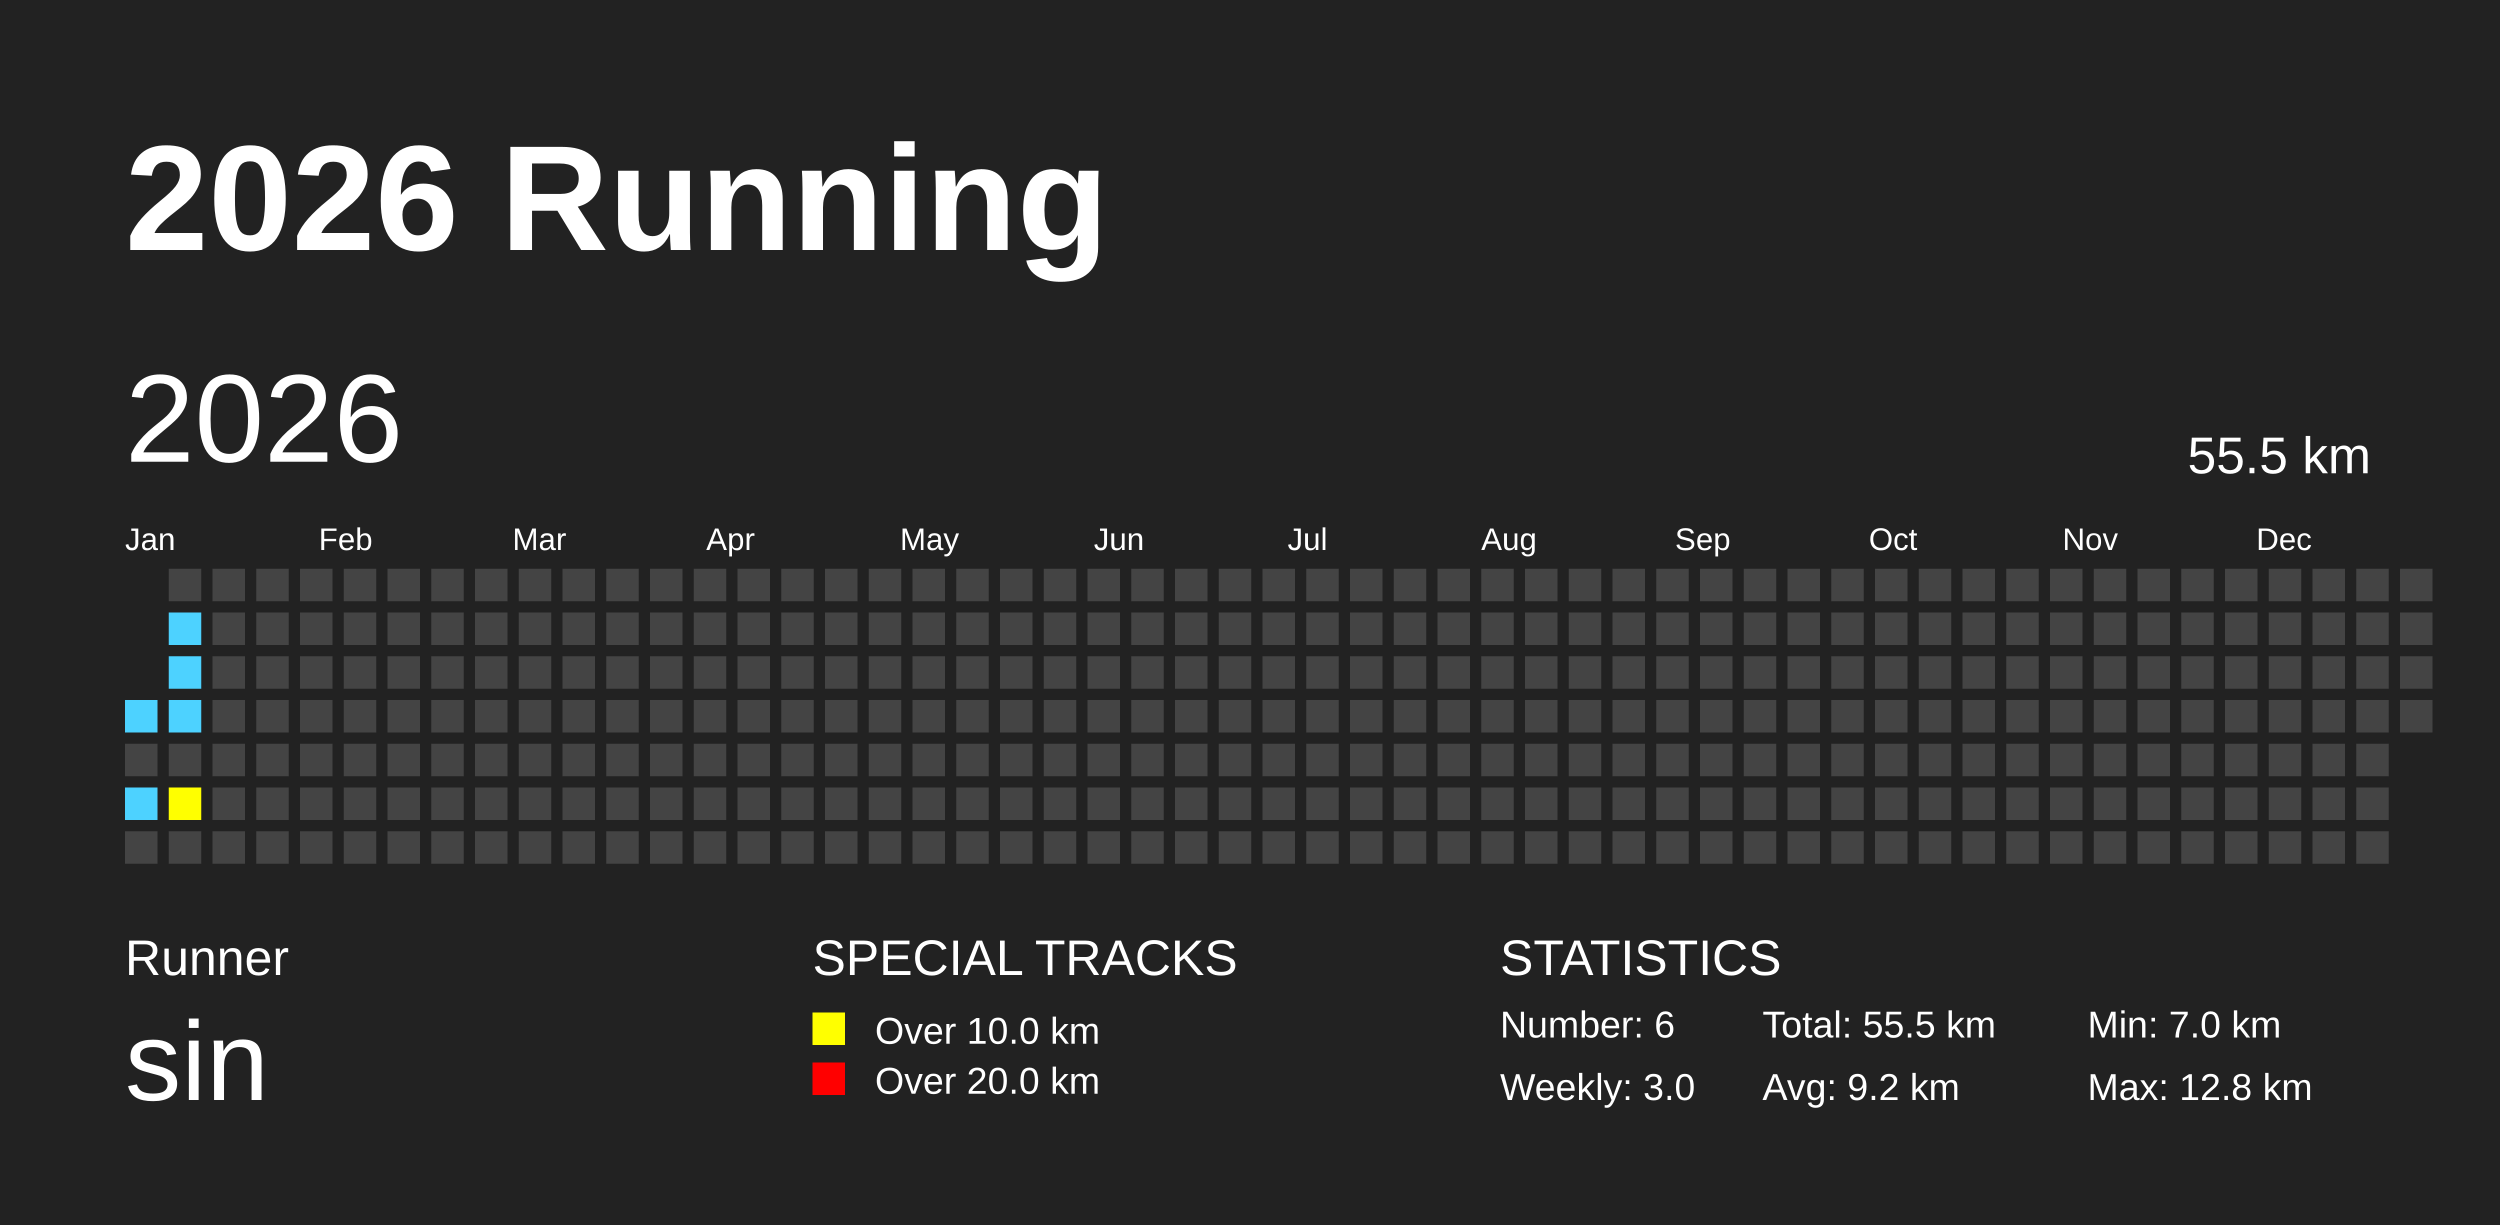
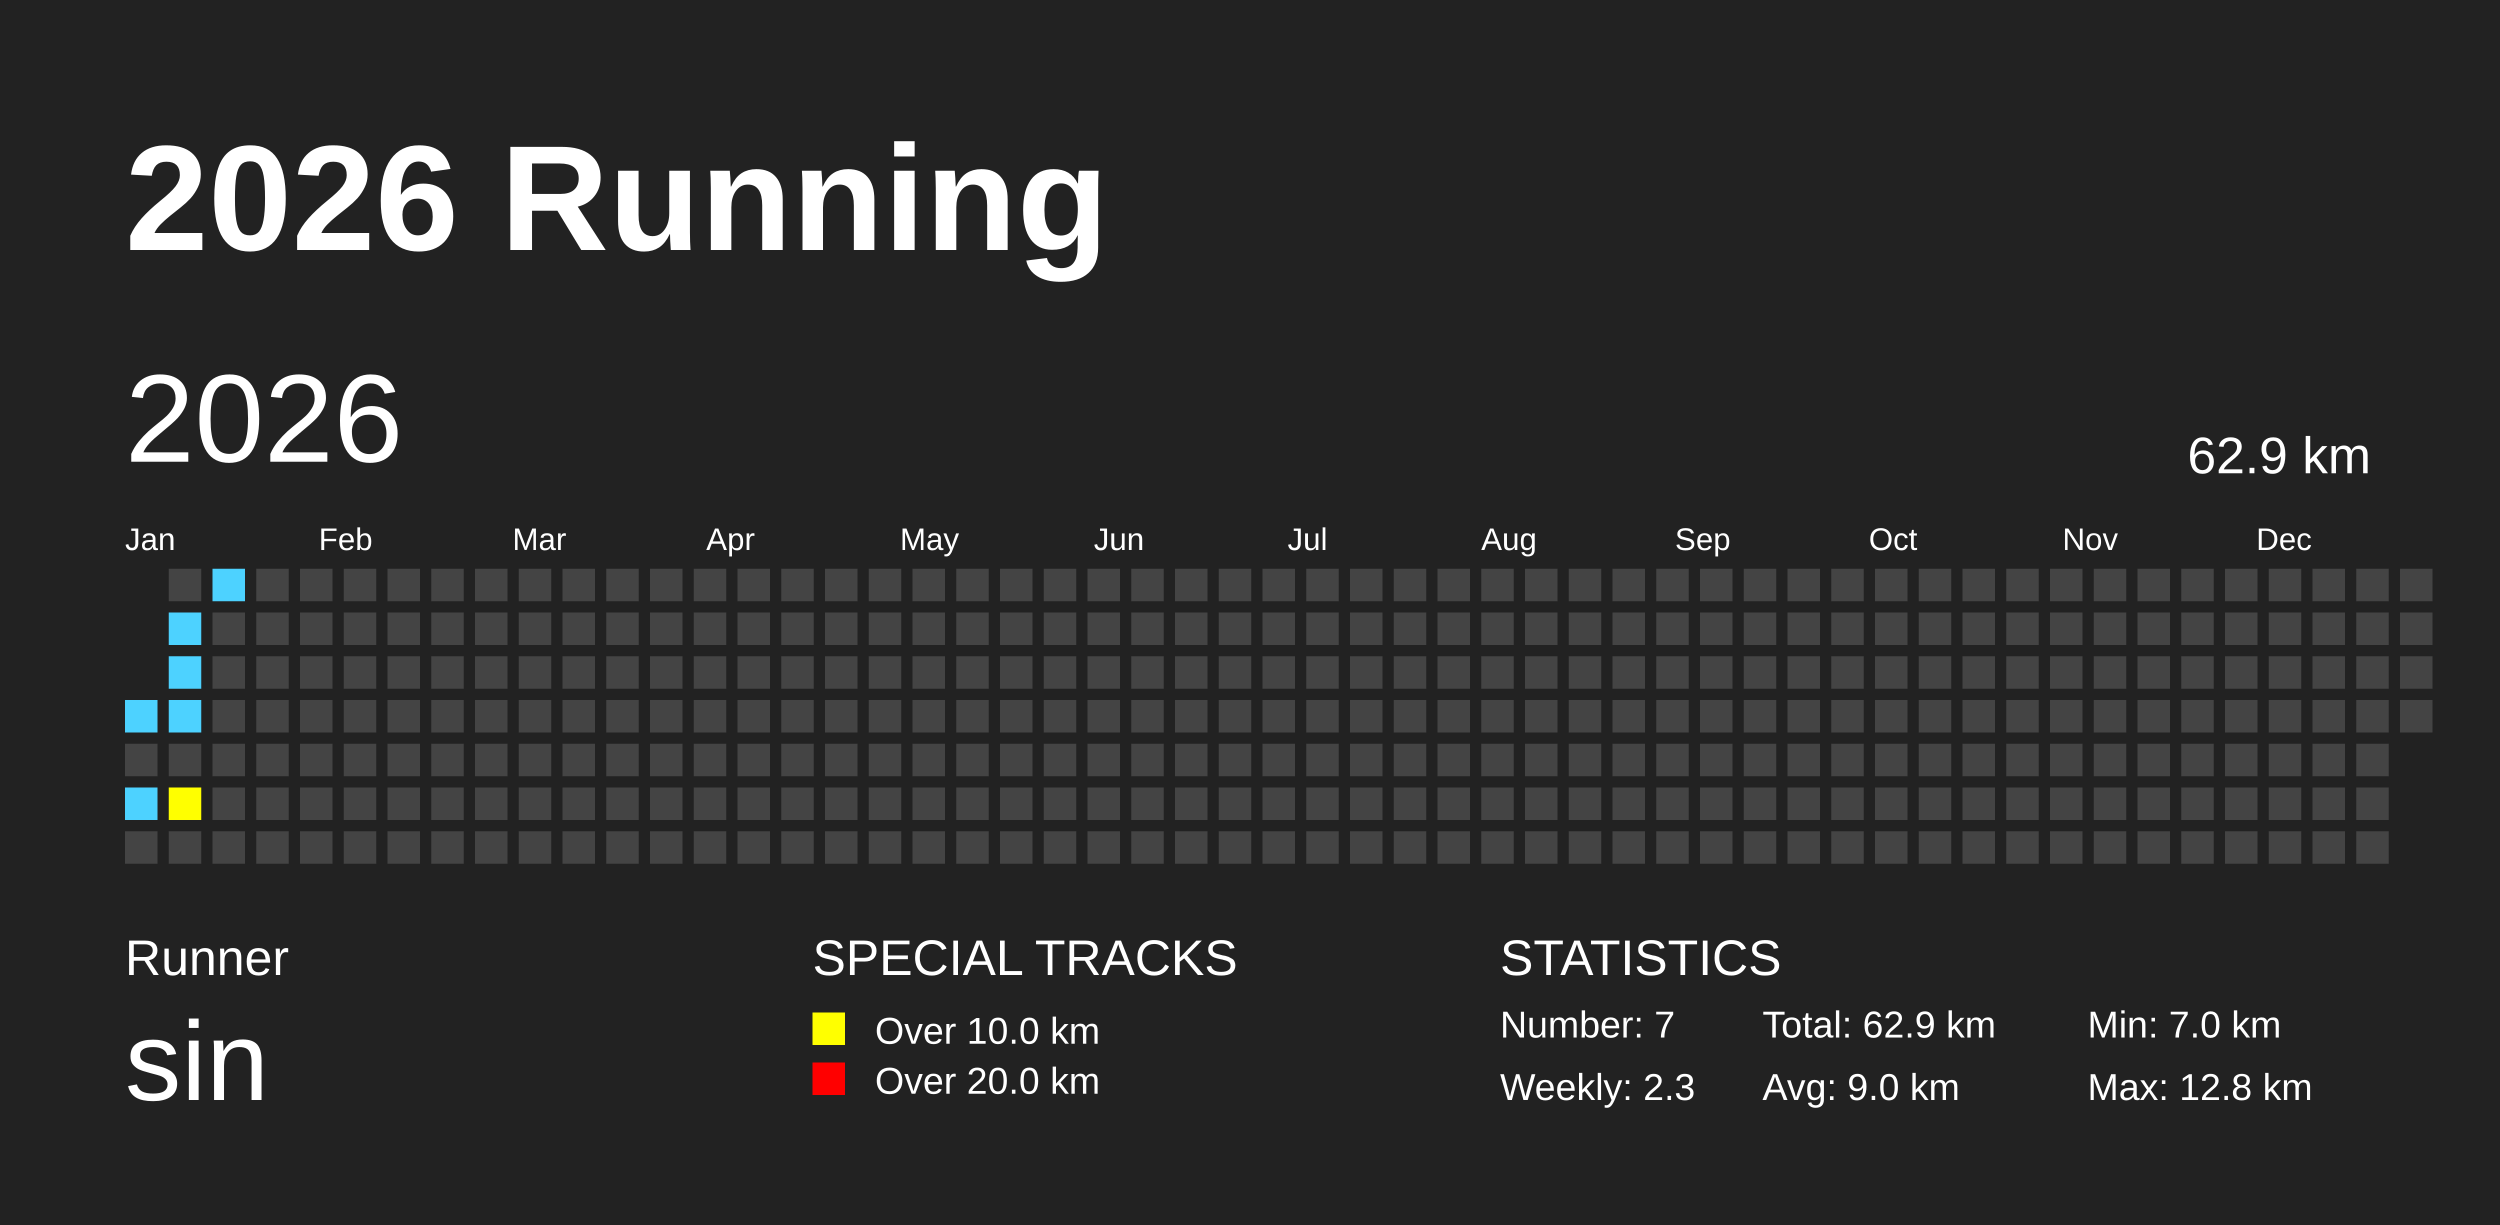
<svg xmlns="http://www.w3.org/2000/svg" baseProfile="full" height="98mm" version="1.1" viewBox="0,0,200,98" width="200mm">
  <defs />
  <rect fill="#222222" height="98" width="200" x="0" y="0" />
  <text fill="#FFFFFF" style="font-size:12px; font-family:Arial; font-weight:bold;" x="10" y="20">2026 Running</text>
  <text fill="#FFFFFF" style="font-size:4px; font-family:Arial" x="10" y="78">Runner</text>
  <text fill="#FFFFFF" style="font-size:9px; font-family:Arial" x="10" y="88">sin</text>
  <text fill="#FFFFFF" style="font-size:4px; font-family:Arial" x="65" y="78">SPECIAL TRACKS</text>
  <rect fill="yellow" height="2.6" width="2.6" x="65" y="81" />
  <text fill="#FFFFFF" style="font-size:3px; font-family:Arial" x="70" y="83.5">Over 10.0 km</text>
  <rect fill="red" height="2.6" width="2.6" x="65" y="85" />
  <text fill="#FFFFFF" style="font-size:3px; font-family:Arial" x="70" y="87.5">Over 20.0 km</text>
  <text fill="#FFFFFF" style="font-size:4px; font-family:Arial" x="120" y="78">STATISTICS</text>
-   <text fill="#FFFFFF" style="font-size:3px; font-family:Arial" x="120" y="83">Number: 6</text>
-   <text fill="#FFFFFF" style="font-size:3px; font-family:Arial" x="120" y="88">Weekly: 3.0</text>
-   <text fill="#FFFFFF" style="font-size:3px; font-family:Arial" x="141" y="83">Total: 55.5 km</text>
-   <text fill="#FFFFFF" style="font-size:3px; font-family:Arial" x="141" y="88">Avg: 9.2 km</text>
+   <text fill="#FFFFFF" style="font-size:3px; font-family:Arial" x="120" y="83">Number: 7</text>
+   <text fill="#FFFFFF" style="font-size:3px; font-family:Arial" x="120" y="88">Weekly: 2.3</text>
+   <text fill="#FFFFFF" style="font-size:3px; font-family:Arial" x="141" y="83">Total: 62.9 km</text>
+   <text fill="#FFFFFF" style="font-size:3px; font-family:Arial" x="141" y="88">Avg: 9.0 km</text>
  <text fill="#FFFFFF" style="font-size:3px; font-family:Arial" x="167" y="83">Min: 7.0 km</text>
  <text fill="#FFFFFF" style="font-size:3px; font-family:Arial" x="167" y="88">Max: 12.8 km</text>
  <text dominant-baseline="hanging" fill="#FFFFFF" style="font-size:10.0px; font-family:Arial;" x="10" y="30">2026</text>
-   <text dominant-baseline="hanging" fill="#FFFFFF" style="font-size:4.125px; font-family:Arial;" x="175" y="35">55.5 km</text>
+   <text dominant-baseline="hanging" fill="#FFFFFF" style="font-size:4.125px; font-family:Arial;" x="175" y="35">62.9 km</text>
  <text fill="#FFFFFF" style="font-size:2.5px; font-family:Arial" x="10.0" y="44">Jan</text>
  <text fill="#FFFFFF" style="font-size:2.5px; font-family:Arial" x="25.5" y="44">Feb</text>
  <text fill="#FFFFFF" style="font-size:2.5px; font-family:Arial" x="41.0" y="44">Mar</text>
  <text fill="#FFFFFF" style="font-size:2.5px; font-family:Arial" x="56.5" y="44">Apr</text>
  <text fill="#FFFFFF" style="font-size:2.5px; font-family:Arial" x="72.0" y="44">May</text>
  <text fill="#FFFFFF" style="font-size:2.5px; font-family:Arial" x="87.5" y="44">Jun</text>
  <text fill="#FFFFFF" style="font-size:2.5px; font-family:Arial" x="103.0" y="44">Jul</text>
  <text fill="#FFFFFF" style="font-size:2.5px; font-family:Arial" x="118.5" y="44">Aug</text>
  <text fill="#FFFFFF" style="font-size:2.5px; font-family:Arial" x="134.0" y="44">Sep</text>
  <text fill="#FFFFFF" style="font-size:2.5px; font-family:Arial" x="149.5" y="44">Oct</text>
  <text fill="#FFFFFF" style="font-size:2.5px; font-family:Arial" x="165.0" y="44">Nov</text>
  <text fill="#FFFFFF" style="font-size:2.5px; font-family:Arial" x="180.5" y="44">Dec</text>
  <rect fill="#4DD2FF" height="2.6" width="2.6" x="10.0" y="56.0" />
  <rect fill="#444444" height="2.6" width="2.6" x="10.0" y="59.5" />
  <rect fill="#4DD2FF" height="2.6" width="2.6" x="10.0" y="63.0" />
  <rect fill="#444444" height="2.6" width="2.6" x="10.0" y="66.5" />
  <rect fill="#444444" height="2.6" width="2.6" x="13.5" y="45.5" />
  <rect fill="#4DD2FF" height="2.6" width="2.6" x="13.5" y="49.0" />
  <rect fill="#4DD2FF" height="2.6" width="2.6" x="13.5" y="52.5" />
  <rect fill="#4DD2FF" height="2.6" width="2.6" x="13.5" y="56.0" />
  <rect fill="#444444" height="2.6" width="2.6" x="13.5" y="59.5" />
  <rect fill="yellow" height="2.6" width="2.6" x="13.5" y="63.0" />
  <rect fill="#444444" height="2.6" width="2.6" x="13.5" y="66.5" />
-   <rect fill="#444444" height="2.6" width="2.6" x="17.0" y="45.5" />
+   <rect fill="#4DD2FF" height="2.6" width="2.6" x="17.0" y="45.5" />
  <rect fill="#444444" height="2.6" width="2.6" x="17.0" y="49.0" />
  <rect fill="#444444" height="2.6" width="2.6" x="17.0" y="52.5" />
  <rect fill="#444444" height="2.6" width="2.6" x="17.0" y="56.0" />
  <rect fill="#444444" height="2.6" width="2.6" x="17.0" y="59.5" />
  <rect fill="#444444" height="2.6" width="2.6" x="17.0" y="63.0" />
  <rect fill="#444444" height="2.6" width="2.6" x="17.0" y="66.5" />
  <rect fill="#444444" height="2.6" width="2.6" x="20.5" y="45.5" />
  <rect fill="#444444" height="2.6" width="2.6" x="20.5" y="49.0" />
  <rect fill="#444444" height="2.6" width="2.6" x="20.5" y="52.5" />
  <rect fill="#444444" height="2.6" width="2.6" x="20.5" y="56.0" />
  <rect fill="#444444" height="2.6" width="2.6" x="20.5" y="59.5" />
  <rect fill="#444444" height="2.6" width="2.6" x="20.5" y="63.0" />
  <rect fill="#444444" height="2.6" width="2.6" x="20.5" y="66.5" />
  <rect fill="#444444" height="2.6" width="2.6" x="24.0" y="45.5" />
  <rect fill="#444444" height="2.6" width="2.6" x="24.0" y="49.0" />
  <rect fill="#444444" height="2.6" width="2.6" x="24.0" y="52.5" />
  <rect fill="#444444" height="2.6" width="2.6" x="24.0" y="56.0" />
  <rect fill="#444444" height="2.6" width="2.6" x="24.0" y="59.5" />
  <rect fill="#444444" height="2.6" width="2.6" x="24.0" y="63.0" />
  <rect fill="#444444" height="2.6" width="2.6" x="24.0" y="66.5" />
  <rect fill="#444444" height="2.6" width="2.6" x="27.5" y="45.5" />
  <rect fill="#444444" height="2.6" width="2.6" x="27.5" y="49.0" />
  <rect fill="#444444" height="2.6" width="2.6" x="27.5" y="52.5" />
  <rect fill="#444444" height="2.6" width="2.6" x="27.5" y="56.0" />
  <rect fill="#444444" height="2.6" width="2.6" x="27.5" y="59.5" />
  <rect fill="#444444" height="2.6" width="2.6" x="27.5" y="63.0" />
  <rect fill="#444444" height="2.6" width="2.6" x="27.5" y="66.5" />
  <rect fill="#444444" height="2.6" width="2.6" x="31.0" y="45.5" />
  <rect fill="#444444" height="2.6" width="2.6" x="31.0" y="49.0" />
  <rect fill="#444444" height="2.6" width="2.6" x="31.0" y="52.5" />
  <rect fill="#444444" height="2.6" width="2.6" x="31.0" y="56.0" />
  <rect fill="#444444" height="2.6" width="2.6" x="31.0" y="59.5" />
  <rect fill="#444444" height="2.6" width="2.6" x="31.0" y="63.0" />
  <rect fill="#444444" height="2.6" width="2.6" x="31.0" y="66.5" />
  <rect fill="#444444" height="2.6" width="2.6" x="34.5" y="45.5" />
  <rect fill="#444444" height="2.6" width="2.6" x="34.5" y="49.0" />
  <rect fill="#444444" height="2.6" width="2.6" x="34.5" y="52.5" />
  <rect fill="#444444" height="2.6" width="2.6" x="34.5" y="56.0" />
  <rect fill="#444444" height="2.6" width="2.6" x="34.5" y="59.5" />
  <rect fill="#444444" height="2.6" width="2.6" x="34.5" y="63.0" />
  <rect fill="#444444" height="2.6" width="2.6" x="34.5" y="66.5" />
  <rect fill="#444444" height="2.6" width="2.6" x="38.0" y="45.5" />
  <rect fill="#444444" height="2.6" width="2.6" x="38.0" y="49.0" />
  <rect fill="#444444" height="2.6" width="2.6" x="38.0" y="52.5" />
  <rect fill="#444444" height="2.6" width="2.6" x="38.0" y="56.0" />
  <rect fill="#444444" height="2.6" width="2.6" x="38.0" y="59.5" />
  <rect fill="#444444" height="2.6" width="2.6" x="38.0" y="63.0" />
  <rect fill="#444444" height="2.6" width="2.6" x="38.0" y="66.5" />
  <rect fill="#444444" height="2.6" width="2.6" x="41.5" y="45.5" />
  <rect fill="#444444" height="2.6" width="2.6" x="41.5" y="49.0" />
  <rect fill="#444444" height="2.6" width="2.6" x="41.5" y="52.5" />
  <rect fill="#444444" height="2.6" width="2.6" x="41.5" y="56.0" />
  <rect fill="#444444" height="2.6" width="2.6" x="41.5" y="59.5" />
  <rect fill="#444444" height="2.6" width="2.6" x="41.5" y="63.0" />
  <rect fill="#444444" height="2.6" width="2.6" x="41.5" y="66.5" />
  <rect fill="#444444" height="2.6" width="2.6" x="45.0" y="45.5" />
  <rect fill="#444444" height="2.6" width="2.6" x="45.0" y="49.0" />
  <rect fill="#444444" height="2.6" width="2.6" x="45.0" y="52.5" />
  <rect fill="#444444" height="2.6" width="2.6" x="45.0" y="56.0" />
  <rect fill="#444444" height="2.6" width="2.6" x="45.0" y="59.5" />
  <rect fill="#444444" height="2.6" width="2.6" x="45.0" y="63.0" />
  <rect fill="#444444" height="2.6" width="2.6" x="45.0" y="66.5" />
  <rect fill="#444444" height="2.6" width="2.6" x="48.5" y="45.5" />
  <rect fill="#444444" height="2.6" width="2.6" x="48.5" y="49.0" />
  <rect fill="#444444" height="2.6" width="2.6" x="48.5" y="52.5" />
  <rect fill="#444444" height="2.6" width="2.6" x="48.5" y="56.0" />
  <rect fill="#444444" height="2.6" width="2.6" x="48.5" y="59.5" />
  <rect fill="#444444" height="2.6" width="2.6" x="48.5" y="63.0" />
  <rect fill="#444444" height="2.6" width="2.6" x="48.5" y="66.5" />
  <rect fill="#444444" height="2.6" width="2.6" x="52.0" y="45.5" />
  <rect fill="#444444" height="2.6" width="2.6" x="52.0" y="49.0" />
  <rect fill="#444444" height="2.6" width="2.6" x="52.0" y="52.5" />
  <rect fill="#444444" height="2.6" width="2.6" x="52.0" y="56.0" />
  <rect fill="#444444" height="2.6" width="2.6" x="52.0" y="59.5" />
  <rect fill="#444444" height="2.6" width="2.6" x="52.0" y="63.0" />
  <rect fill="#444444" height="2.6" width="2.6" x="52.0" y="66.5" />
  <rect fill="#444444" height="2.6" width="2.6" x="55.5" y="45.5" />
  <rect fill="#444444" height="2.6" width="2.6" x="55.5" y="49.0" />
  <rect fill="#444444" height="2.6" width="2.6" x="55.5" y="52.5" />
  <rect fill="#444444" height="2.6" width="2.6" x="55.5" y="56.0" />
  <rect fill="#444444" height="2.6" width="2.6" x="55.5" y="59.5" />
  <rect fill="#444444" height="2.6" width="2.6" x="55.5" y="63.0" />
  <rect fill="#444444" height="2.6" width="2.6" x="55.5" y="66.5" />
  <rect fill="#444444" height="2.6" width="2.6" x="59.0" y="45.5" />
  <rect fill="#444444" height="2.6" width="2.6" x="59.0" y="49.0" />
  <rect fill="#444444" height="2.6" width="2.6" x="59.0" y="52.5" />
  <rect fill="#444444" height="2.6" width="2.6" x="59.0" y="56.0" />
  <rect fill="#444444" height="2.6" width="2.6" x="59.0" y="59.5" />
  <rect fill="#444444" height="2.6" width="2.6" x="59.0" y="63.0" />
  <rect fill="#444444" height="2.6" width="2.6" x="59.0" y="66.5" />
  <rect fill="#444444" height="2.6" width="2.6" x="62.5" y="45.5" />
  <rect fill="#444444" height="2.6" width="2.6" x="62.5" y="49.0" />
  <rect fill="#444444" height="2.6" width="2.6" x="62.5" y="52.5" />
  <rect fill="#444444" height="2.6" width="2.6" x="62.5" y="56.0" />
  <rect fill="#444444" height="2.6" width="2.6" x="62.5" y="59.5" />
  <rect fill="#444444" height="2.6" width="2.6" x="62.5" y="63.0" />
  <rect fill="#444444" height="2.6" width="2.6" x="62.5" y="66.5" />
  <rect fill="#444444" height="2.6" width="2.6" x="66.0" y="45.5" />
  <rect fill="#444444" height="2.6" width="2.6" x="66.0" y="49.0" />
  <rect fill="#444444" height="2.6" width="2.6" x="66.0" y="52.5" />
  <rect fill="#444444" height="2.6" width="2.6" x="66.0" y="56.0" />
  <rect fill="#444444" height="2.6" width="2.6" x="66.0" y="59.5" />
  <rect fill="#444444" height="2.6" width="2.6" x="66.0" y="63.0" />
  <rect fill="#444444" height="2.6" width="2.6" x="66.0" y="66.5" />
  <rect fill="#444444" height="2.6" width="2.6" x="69.5" y="45.5" />
  <rect fill="#444444" height="2.6" width="2.6" x="69.5" y="49.0" />
  <rect fill="#444444" height="2.6" width="2.6" x="69.5" y="52.5" />
  <rect fill="#444444" height="2.6" width="2.6" x="69.5" y="56.0" />
  <rect fill="#444444" height="2.6" width="2.6" x="69.5" y="59.5" />
  <rect fill="#444444" height="2.6" width="2.6" x="69.5" y="63.0" />
  <rect fill="#444444" height="2.6" width="2.6" x="69.5" y="66.5" />
  <rect fill="#444444" height="2.6" width="2.6" x="73.0" y="45.5" />
  <rect fill="#444444" height="2.6" width="2.6" x="73.0" y="49.0" />
  <rect fill="#444444" height="2.6" width="2.6" x="73.0" y="52.5" />
  <rect fill="#444444" height="2.6" width="2.6" x="73.0" y="56.0" />
  <rect fill="#444444" height="2.6" width="2.6" x="73.0" y="59.5" />
  <rect fill="#444444" height="2.6" width="2.6" x="73.0" y="63.0" />
  <rect fill="#444444" height="2.6" width="2.6" x="73.0" y="66.5" />
  <rect fill="#444444" height="2.6" width="2.6" x="76.5" y="45.5" />
  <rect fill="#444444" height="2.6" width="2.6" x="76.5" y="49.0" />
  <rect fill="#444444" height="2.6" width="2.6" x="76.5" y="52.5" />
  <rect fill="#444444" height="2.6" width="2.6" x="76.5" y="56.0" />
  <rect fill="#444444" height="2.6" width="2.6" x="76.5" y="59.5" />
  <rect fill="#444444" height="2.6" width="2.6" x="76.5" y="63.0" />
  <rect fill="#444444" height="2.6" width="2.6" x="76.5" y="66.5" />
  <rect fill="#444444" height="2.6" width="2.6" x="80.0" y="45.5" />
  <rect fill="#444444" height="2.6" width="2.6" x="80.0" y="49.0" />
  <rect fill="#444444" height="2.6" width="2.6" x="80.0" y="52.5" />
  <rect fill="#444444" height="2.6" width="2.6" x="80.0" y="56.0" />
  <rect fill="#444444" height="2.6" width="2.6" x="80.0" y="59.5" />
  <rect fill="#444444" height="2.6" width="2.6" x="80.0" y="63.0" />
  <rect fill="#444444" height="2.6" width="2.6" x="80.0" y="66.5" />
  <rect fill="#444444" height="2.6" width="2.6" x="83.5" y="45.5" />
  <rect fill="#444444" height="2.6" width="2.6" x="83.5" y="49.0" />
  <rect fill="#444444" height="2.6" width="2.6" x="83.5" y="52.5" />
  <rect fill="#444444" height="2.6" width="2.6" x="83.5" y="56.0" />
  <rect fill="#444444" height="2.6" width="2.6" x="83.5" y="59.5" />
  <rect fill="#444444" height="2.6" width="2.6" x="83.5" y="63.0" />
  <rect fill="#444444" height="2.6" width="2.6" x="83.5" y="66.5" />
  <rect fill="#444444" height="2.6" width="2.6" x="87.0" y="45.5" />
  <rect fill="#444444" height="2.6" width="2.6" x="87.0" y="49.0" />
  <rect fill="#444444" height="2.6" width="2.6" x="87.0" y="52.5" />
  <rect fill="#444444" height="2.6" width="2.6" x="87.0" y="56.0" />
  <rect fill="#444444" height="2.6" width="2.6" x="87.0" y="59.5" />
  <rect fill="#444444" height="2.6" width="2.6" x="87.0" y="63.0" />
  <rect fill="#444444" height="2.6" width="2.6" x="87.0" y="66.5" />
  <rect fill="#444444" height="2.6" width="2.6" x="90.5" y="45.5" />
  <rect fill="#444444" height="2.6" width="2.6" x="90.5" y="49.0" />
  <rect fill="#444444" height="2.6" width="2.6" x="90.5" y="52.5" />
  <rect fill="#444444" height="2.6" width="2.6" x="90.5" y="56.0" />
  <rect fill="#444444" height="2.6" width="2.6" x="90.5" y="59.5" />
  <rect fill="#444444" height="2.6" width="2.6" x="90.5" y="63.0" />
  <rect fill="#444444" height="2.6" width="2.6" x="90.5" y="66.5" />
  <rect fill="#444444" height="2.6" width="2.6" x="94.0" y="45.5" />
  <rect fill="#444444" height="2.6" width="2.6" x="94.0" y="49.0" />
  <rect fill="#444444" height="2.6" width="2.6" x="94.0" y="52.5" />
  <rect fill="#444444" height="2.6" width="2.6" x="94.0" y="56.0" />
  <rect fill="#444444" height="2.6" width="2.6" x="94.0" y="59.5" />
  <rect fill="#444444" height="2.6" width="2.6" x="94.0" y="63.0" />
  <rect fill="#444444" height="2.6" width="2.6" x="94.0" y="66.5" />
  <rect fill="#444444" height="2.6" width="2.6" x="97.5" y="45.5" />
  <rect fill="#444444" height="2.6" width="2.6" x="97.5" y="49.0" />
  <rect fill="#444444" height="2.6" width="2.6" x="97.5" y="52.5" />
  <rect fill="#444444" height="2.6" width="2.6" x="97.5" y="56.0" />
  <rect fill="#444444" height="2.6" width="2.6" x="97.5" y="59.5" />
  <rect fill="#444444" height="2.6" width="2.6" x="97.5" y="63.0" />
  <rect fill="#444444" height="2.6" width="2.6" x="97.5" y="66.5" />
  <rect fill="#444444" height="2.6" width="2.6" x="101.0" y="45.5" />
  <rect fill="#444444" height="2.6" width="2.6" x="101.0" y="49.0" />
  <rect fill="#444444" height="2.6" width="2.6" x="101.0" y="52.5" />
  <rect fill="#444444" height="2.6" width="2.6" x="101.0" y="56.0" />
  <rect fill="#444444" height="2.6" width="2.6" x="101.0" y="59.5" />
  <rect fill="#444444" height="2.6" width="2.6" x="101.0" y="63.0" />
  <rect fill="#444444" height="2.6" width="2.6" x="101.0" y="66.5" />
  <rect fill="#444444" height="2.6" width="2.6" x="104.5" y="45.5" />
  <rect fill="#444444" height="2.6" width="2.6" x="104.5" y="49.0" />
  <rect fill="#444444" height="2.6" width="2.6" x="104.5" y="52.5" />
  <rect fill="#444444" height="2.6" width="2.6" x="104.5" y="56.0" />
  <rect fill="#444444" height="2.6" width="2.6" x="104.5" y="59.5" />
  <rect fill="#444444" height="2.6" width="2.6" x="104.5" y="63.0" />
  <rect fill="#444444" height="2.6" width="2.6" x="104.5" y="66.5" />
  <rect fill="#444444" height="2.6" width="2.6" x="108.0" y="45.5" />
  <rect fill="#444444" height="2.6" width="2.6" x="108.0" y="49.0" />
  <rect fill="#444444" height="2.6" width="2.6" x="108.0" y="52.5" />
  <rect fill="#444444" height="2.6" width="2.6" x="108.0" y="56.0" />
  <rect fill="#444444" height="2.6" width="2.6" x="108.0" y="59.5" />
  <rect fill="#444444" height="2.6" width="2.6" x="108.0" y="63.0" />
  <rect fill="#444444" height="2.6" width="2.6" x="108.0" y="66.5" />
  <rect fill="#444444" height="2.6" width="2.6" x="111.5" y="45.5" />
  <rect fill="#444444" height="2.6" width="2.6" x="111.5" y="49.0" />
  <rect fill="#444444" height="2.6" width="2.6" x="111.5" y="52.5" />
  <rect fill="#444444" height="2.6" width="2.6" x="111.5" y="56.0" />
  <rect fill="#444444" height="2.6" width="2.6" x="111.5" y="59.5" />
  <rect fill="#444444" height="2.6" width="2.6" x="111.5" y="63.0" />
  <rect fill="#444444" height="2.6" width="2.6" x="111.5" y="66.5" />
  <rect fill="#444444" height="2.6" width="2.6" x="115.0" y="45.5" />
  <rect fill="#444444" height="2.6" width="2.6" x="115.0" y="49.0" />
  <rect fill="#444444" height="2.6" width="2.6" x="115.0" y="52.5" />
  <rect fill="#444444" height="2.6" width="2.6" x="115.0" y="56.0" />
  <rect fill="#444444" height="2.6" width="2.6" x="115.0" y="59.5" />
  <rect fill="#444444" height="2.6" width="2.6" x="115.0" y="63.0" />
  <rect fill="#444444" height="2.6" width="2.6" x="115.0" y="66.5" />
  <rect fill="#444444" height="2.6" width="2.6" x="118.5" y="45.5" />
  <rect fill="#444444" height="2.6" width="2.6" x="118.5" y="49.0" />
  <rect fill="#444444" height="2.6" width="2.6" x="118.5" y="52.5" />
  <rect fill="#444444" height="2.6" width="2.6" x="118.5" y="56.0" />
  <rect fill="#444444" height="2.6" width="2.6" x="118.5" y="59.5" />
  <rect fill="#444444" height="2.6" width="2.6" x="118.5" y="63.0" />
  <rect fill="#444444" height="2.6" width="2.6" x="118.5" y="66.5" />
  <rect fill="#444444" height="2.6" width="2.6" x="122.0" y="45.5" />
  <rect fill="#444444" height="2.6" width="2.6" x="122.0" y="49.0" />
  <rect fill="#444444" height="2.6" width="2.6" x="122.0" y="52.5" />
  <rect fill="#444444" height="2.6" width="2.6" x="122.0" y="56.0" />
  <rect fill="#444444" height="2.6" width="2.6" x="122.0" y="59.5" />
  <rect fill="#444444" height="2.6" width="2.6" x="122.0" y="63.0" />
  <rect fill="#444444" height="2.6" width="2.6" x="122.0" y="66.5" />
  <rect fill="#444444" height="2.6" width="2.6" x="125.5" y="45.5" />
  <rect fill="#444444" height="2.6" width="2.6" x="125.5" y="49.0" />
  <rect fill="#444444" height="2.6" width="2.6" x="125.5" y="52.5" />
  <rect fill="#444444" height="2.6" width="2.6" x="125.5" y="56.0" />
  <rect fill="#444444" height="2.6" width="2.6" x="125.5" y="59.5" />
  <rect fill="#444444" height="2.6" width="2.6" x="125.5" y="63.0" />
  <rect fill="#444444" height="2.6" width="2.6" x="125.5" y="66.5" />
  <rect fill="#444444" height="2.6" width="2.6" x="129.0" y="45.5" />
  <rect fill="#444444" height="2.6" width="2.6" x="129.0" y="49.0" />
  <rect fill="#444444" height="2.6" width="2.6" x="129.0" y="52.5" />
  <rect fill="#444444" height="2.6" width="2.6" x="129.0" y="56.0" />
  <rect fill="#444444" height="2.6" width="2.6" x="129.0" y="59.5" />
  <rect fill="#444444" height="2.6" width="2.6" x="129.0" y="63.0" />
  <rect fill="#444444" height="2.6" width="2.6" x="129.0" y="66.5" />
  <rect fill="#444444" height="2.6" width="2.6" x="132.5" y="45.5" />
  <rect fill="#444444" height="2.6" width="2.6" x="132.5" y="49.0" />
  <rect fill="#444444" height="2.6" width="2.6" x="132.5" y="52.5" />
  <rect fill="#444444" height="2.6" width="2.6" x="132.5" y="56.0" />
  <rect fill="#444444" height="2.6" width="2.6" x="132.5" y="59.5" />
  <rect fill="#444444" height="2.6" width="2.6" x="132.5" y="63.0" />
  <rect fill="#444444" height="2.6" width="2.6" x="132.5" y="66.5" />
  <rect fill="#444444" height="2.6" width="2.6" x="136.0" y="45.5" />
  <rect fill="#444444" height="2.6" width="2.6" x="136.0" y="49.0" />
  <rect fill="#444444" height="2.6" width="2.6" x="136.0" y="52.5" />
  <rect fill="#444444" height="2.6" width="2.6" x="136.0" y="56.0" />
  <rect fill="#444444" height="2.6" width="2.6" x="136.0" y="59.5" />
  <rect fill="#444444" height="2.6" width="2.6" x="136.0" y="63.0" />
  <rect fill="#444444" height="2.6" width="2.6" x="136.0" y="66.5" />
  <rect fill="#444444" height="2.6" width="2.6" x="139.5" y="45.5" />
  <rect fill="#444444" height="2.6" width="2.6" x="139.5" y="49.0" />
  <rect fill="#444444" height="2.6" width="2.6" x="139.5" y="52.5" />
  <rect fill="#444444" height="2.6" width="2.6" x="139.5" y="56.0" />
  <rect fill="#444444" height="2.6" width="2.6" x="139.5" y="59.5" />
  <rect fill="#444444" height="2.6" width="2.6" x="139.5" y="63.0" />
  <rect fill="#444444" height="2.6" width="2.6" x="139.5" y="66.5" />
  <rect fill="#444444" height="2.6" width="2.6" x="143.0" y="45.5" />
  <rect fill="#444444" height="2.6" width="2.6" x="143.0" y="49.0" />
  <rect fill="#444444" height="2.6" width="2.6" x="143.0" y="52.5" />
  <rect fill="#444444" height="2.6" width="2.6" x="143.0" y="56.0" />
  <rect fill="#444444" height="2.6" width="2.6" x="143.0" y="59.5" />
  <rect fill="#444444" height="2.6" width="2.6" x="143.0" y="63.0" />
  <rect fill="#444444" height="2.6" width="2.6" x="143.0" y="66.5" />
  <rect fill="#444444" height="2.6" width="2.6" x="146.5" y="45.5" />
  <rect fill="#444444" height="2.6" width="2.6" x="146.5" y="49.0" />
  <rect fill="#444444" height="2.6" width="2.6" x="146.5" y="52.5" />
  <rect fill="#444444" height="2.6" width="2.6" x="146.5" y="56.0" />
  <rect fill="#444444" height="2.6" width="2.6" x="146.5" y="59.5" />
  <rect fill="#444444" height="2.6" width="2.6" x="146.5" y="63.0" />
  <rect fill="#444444" height="2.6" width="2.6" x="146.5" y="66.5" />
  <rect fill="#444444" height="2.6" width="2.6" x="150.0" y="45.5" />
  <rect fill="#444444" height="2.6" width="2.6" x="150.0" y="49.0" />
  <rect fill="#444444" height="2.6" width="2.6" x="150.0" y="52.5" />
  <rect fill="#444444" height="2.6" width="2.6" x="150.0" y="56.0" />
  <rect fill="#444444" height="2.6" width="2.6" x="150.0" y="59.5" />
  <rect fill="#444444" height="2.6" width="2.6" x="150.0" y="63.0" />
  <rect fill="#444444" height="2.6" width="2.6" x="150.0" y="66.5" />
  <rect fill="#444444" height="2.6" width="2.6" x="153.5" y="45.5" />
  <rect fill="#444444" height="2.6" width="2.6" x="153.5" y="49.0" />
  <rect fill="#444444" height="2.6" width="2.6" x="153.5" y="52.5" />
  <rect fill="#444444" height="2.6" width="2.6" x="153.5" y="56.0" />
  <rect fill="#444444" height="2.6" width="2.6" x="153.5" y="59.5" />
  <rect fill="#444444" height="2.6" width="2.6" x="153.5" y="63.0" />
  <rect fill="#444444" height="2.6" width="2.6" x="153.5" y="66.5" />
  <rect fill="#444444" height="2.6" width="2.6" x="157.0" y="45.5" />
  <rect fill="#444444" height="2.6" width="2.6" x="157.0" y="49.0" />
  <rect fill="#444444" height="2.6" width="2.6" x="157.0" y="52.5" />
  <rect fill="#444444" height="2.6" width="2.6" x="157.0" y="56.0" />
  <rect fill="#444444" height="2.6" width="2.6" x="157.0" y="59.5" />
  <rect fill="#444444" height="2.6" width="2.6" x="157.0" y="63.0" />
  <rect fill="#444444" height="2.6" width="2.6" x="157.0" y="66.5" />
  <rect fill="#444444" height="2.6" width="2.6" x="160.5" y="45.5" />
  <rect fill="#444444" height="2.6" width="2.6" x="160.5" y="49.0" />
  <rect fill="#444444" height="2.6" width="2.6" x="160.5" y="52.5" />
  <rect fill="#444444" height="2.6" width="2.6" x="160.5" y="56.0" />
  <rect fill="#444444" height="2.6" width="2.6" x="160.5" y="59.5" />
  <rect fill="#444444" height="2.6" width="2.6" x="160.5" y="63.0" />
  <rect fill="#444444" height="2.6" width="2.6" x="160.5" y="66.5" />
  <rect fill="#444444" height="2.6" width="2.6" x="164.0" y="45.5" />
  <rect fill="#444444" height="2.6" width="2.6" x="164.0" y="49.0" />
  <rect fill="#444444" height="2.6" width="2.6" x="164.0" y="52.5" />
  <rect fill="#444444" height="2.6" width="2.6" x="164.0" y="56.0" />
  <rect fill="#444444" height="2.6" width="2.6" x="164.0" y="59.5" />
  <rect fill="#444444" height="2.6" width="2.6" x="164.0" y="63.0" />
  <rect fill="#444444" height="2.6" width="2.6" x="164.0" y="66.5" />
  <rect fill="#444444" height="2.6" width="2.6" x="167.5" y="45.5" />
  <rect fill="#444444" height="2.6" width="2.6" x="167.5" y="49.0" />
  <rect fill="#444444" height="2.6" width="2.6" x="167.5" y="52.5" />
  <rect fill="#444444" height="2.6" width="2.6" x="167.5" y="56.0" />
  <rect fill="#444444" height="2.6" width="2.6" x="167.5" y="59.5" />
  <rect fill="#444444" height="2.6" width="2.6" x="167.5" y="63.0" />
  <rect fill="#444444" height="2.6" width="2.6" x="167.5" y="66.5" />
  <rect fill="#444444" height="2.6" width="2.6" x="171.0" y="45.5" />
  <rect fill="#444444" height="2.6" width="2.6" x="171.0" y="49.0" />
  <rect fill="#444444" height="2.6" width="2.6" x="171.0" y="52.5" />
  <rect fill="#444444" height="2.6" width="2.6" x="171.0" y="56.0" />
  <rect fill="#444444" height="2.6" width="2.6" x="171.0" y="59.5" />
  <rect fill="#444444" height="2.6" width="2.6" x="171.0" y="63.0" />
  <rect fill="#444444" height="2.6" width="2.6" x="171.0" y="66.5" />
  <rect fill="#444444" height="2.6" width="2.6" x="174.5" y="45.5" />
  <rect fill="#444444" height="2.6" width="2.6" x="174.5" y="49.0" />
  <rect fill="#444444" height="2.6" width="2.6" x="174.5" y="52.5" />
  <rect fill="#444444" height="2.6" width="2.6" x="174.5" y="56.0" />
  <rect fill="#444444" height="2.6" width="2.6" x="174.5" y="59.5" />
  <rect fill="#444444" height="2.6" width="2.6" x="174.5" y="63.0" />
  <rect fill="#444444" height="2.6" width="2.6" x="174.5" y="66.5" />
  <rect fill="#444444" height="2.6" width="2.6" x="178.0" y="45.5" />
  <rect fill="#444444" height="2.6" width="2.6" x="178.0" y="49.0" />
  <rect fill="#444444" height="2.6" width="2.6" x="178.0" y="52.5" />
  <rect fill="#444444" height="2.6" width="2.6" x="178.0" y="56.0" />
  <rect fill="#444444" height="2.6" width="2.6" x="178.0" y="59.5" />
  <rect fill="#444444" height="2.6" width="2.6" x="178.0" y="63.0" />
  <rect fill="#444444" height="2.6" width="2.6" x="178.0" y="66.5" />
  <rect fill="#444444" height="2.6" width="2.6" x="181.5" y="45.5" />
  <rect fill="#444444" height="2.6" width="2.6" x="181.5" y="49.0" />
  <rect fill="#444444" height="2.6" width="2.6" x="181.5" y="52.5" />
  <rect fill="#444444" height="2.6" width="2.6" x="181.5" y="56.0" />
  <rect fill="#444444" height="2.6" width="2.6" x="181.5" y="59.5" />
  <rect fill="#444444" height="2.6" width="2.6" x="181.5" y="63.0" />
  <rect fill="#444444" height="2.6" width="2.6" x="181.5" y="66.5" />
  <rect fill="#444444" height="2.6" width="2.6" x="185.0" y="45.5" />
  <rect fill="#444444" height="2.6" width="2.6" x="185.0" y="49.0" />
  <rect fill="#444444" height="2.6" width="2.6" x="185.0" y="52.5" />
  <rect fill="#444444" height="2.6" width="2.6" x="185.0" y="56.0" />
  <rect fill="#444444" height="2.6" width="2.6" x="185.0" y="59.5" />
  <rect fill="#444444" height="2.6" width="2.6" x="185.0" y="63.0" />
  <rect fill="#444444" height="2.6" width="2.6" x="185.0" y="66.5" />
  <rect fill="#444444" height="2.6" width="2.6" x="188.5" y="45.5" />
  <rect fill="#444444" height="2.6" width="2.6" x="188.5" y="49.0" />
  <rect fill="#444444" height="2.6" width="2.6" x="188.5" y="52.5" />
  <rect fill="#444444" height="2.6" width="2.6" x="188.5" y="56.0" />
  <rect fill="#444444" height="2.6" width="2.6" x="188.5" y="59.5" />
  <rect fill="#444444" height="2.6" width="2.6" x="188.5" y="63.0" />
  <rect fill="#444444" height="2.6" width="2.6" x="188.5" y="66.5" />
  <rect fill="#444444" height="2.6" width="2.6" x="192.0" y="45.5" />
  <rect fill="#444444" height="2.6" width="2.6" x="192.0" y="49.0" />
  <rect fill="#444444" height="2.6" width="2.6" x="192.0" y="52.5" />
  <rect fill="#444444" height="2.6" width="2.6" x="192.0" y="56.0" />
</svg>
